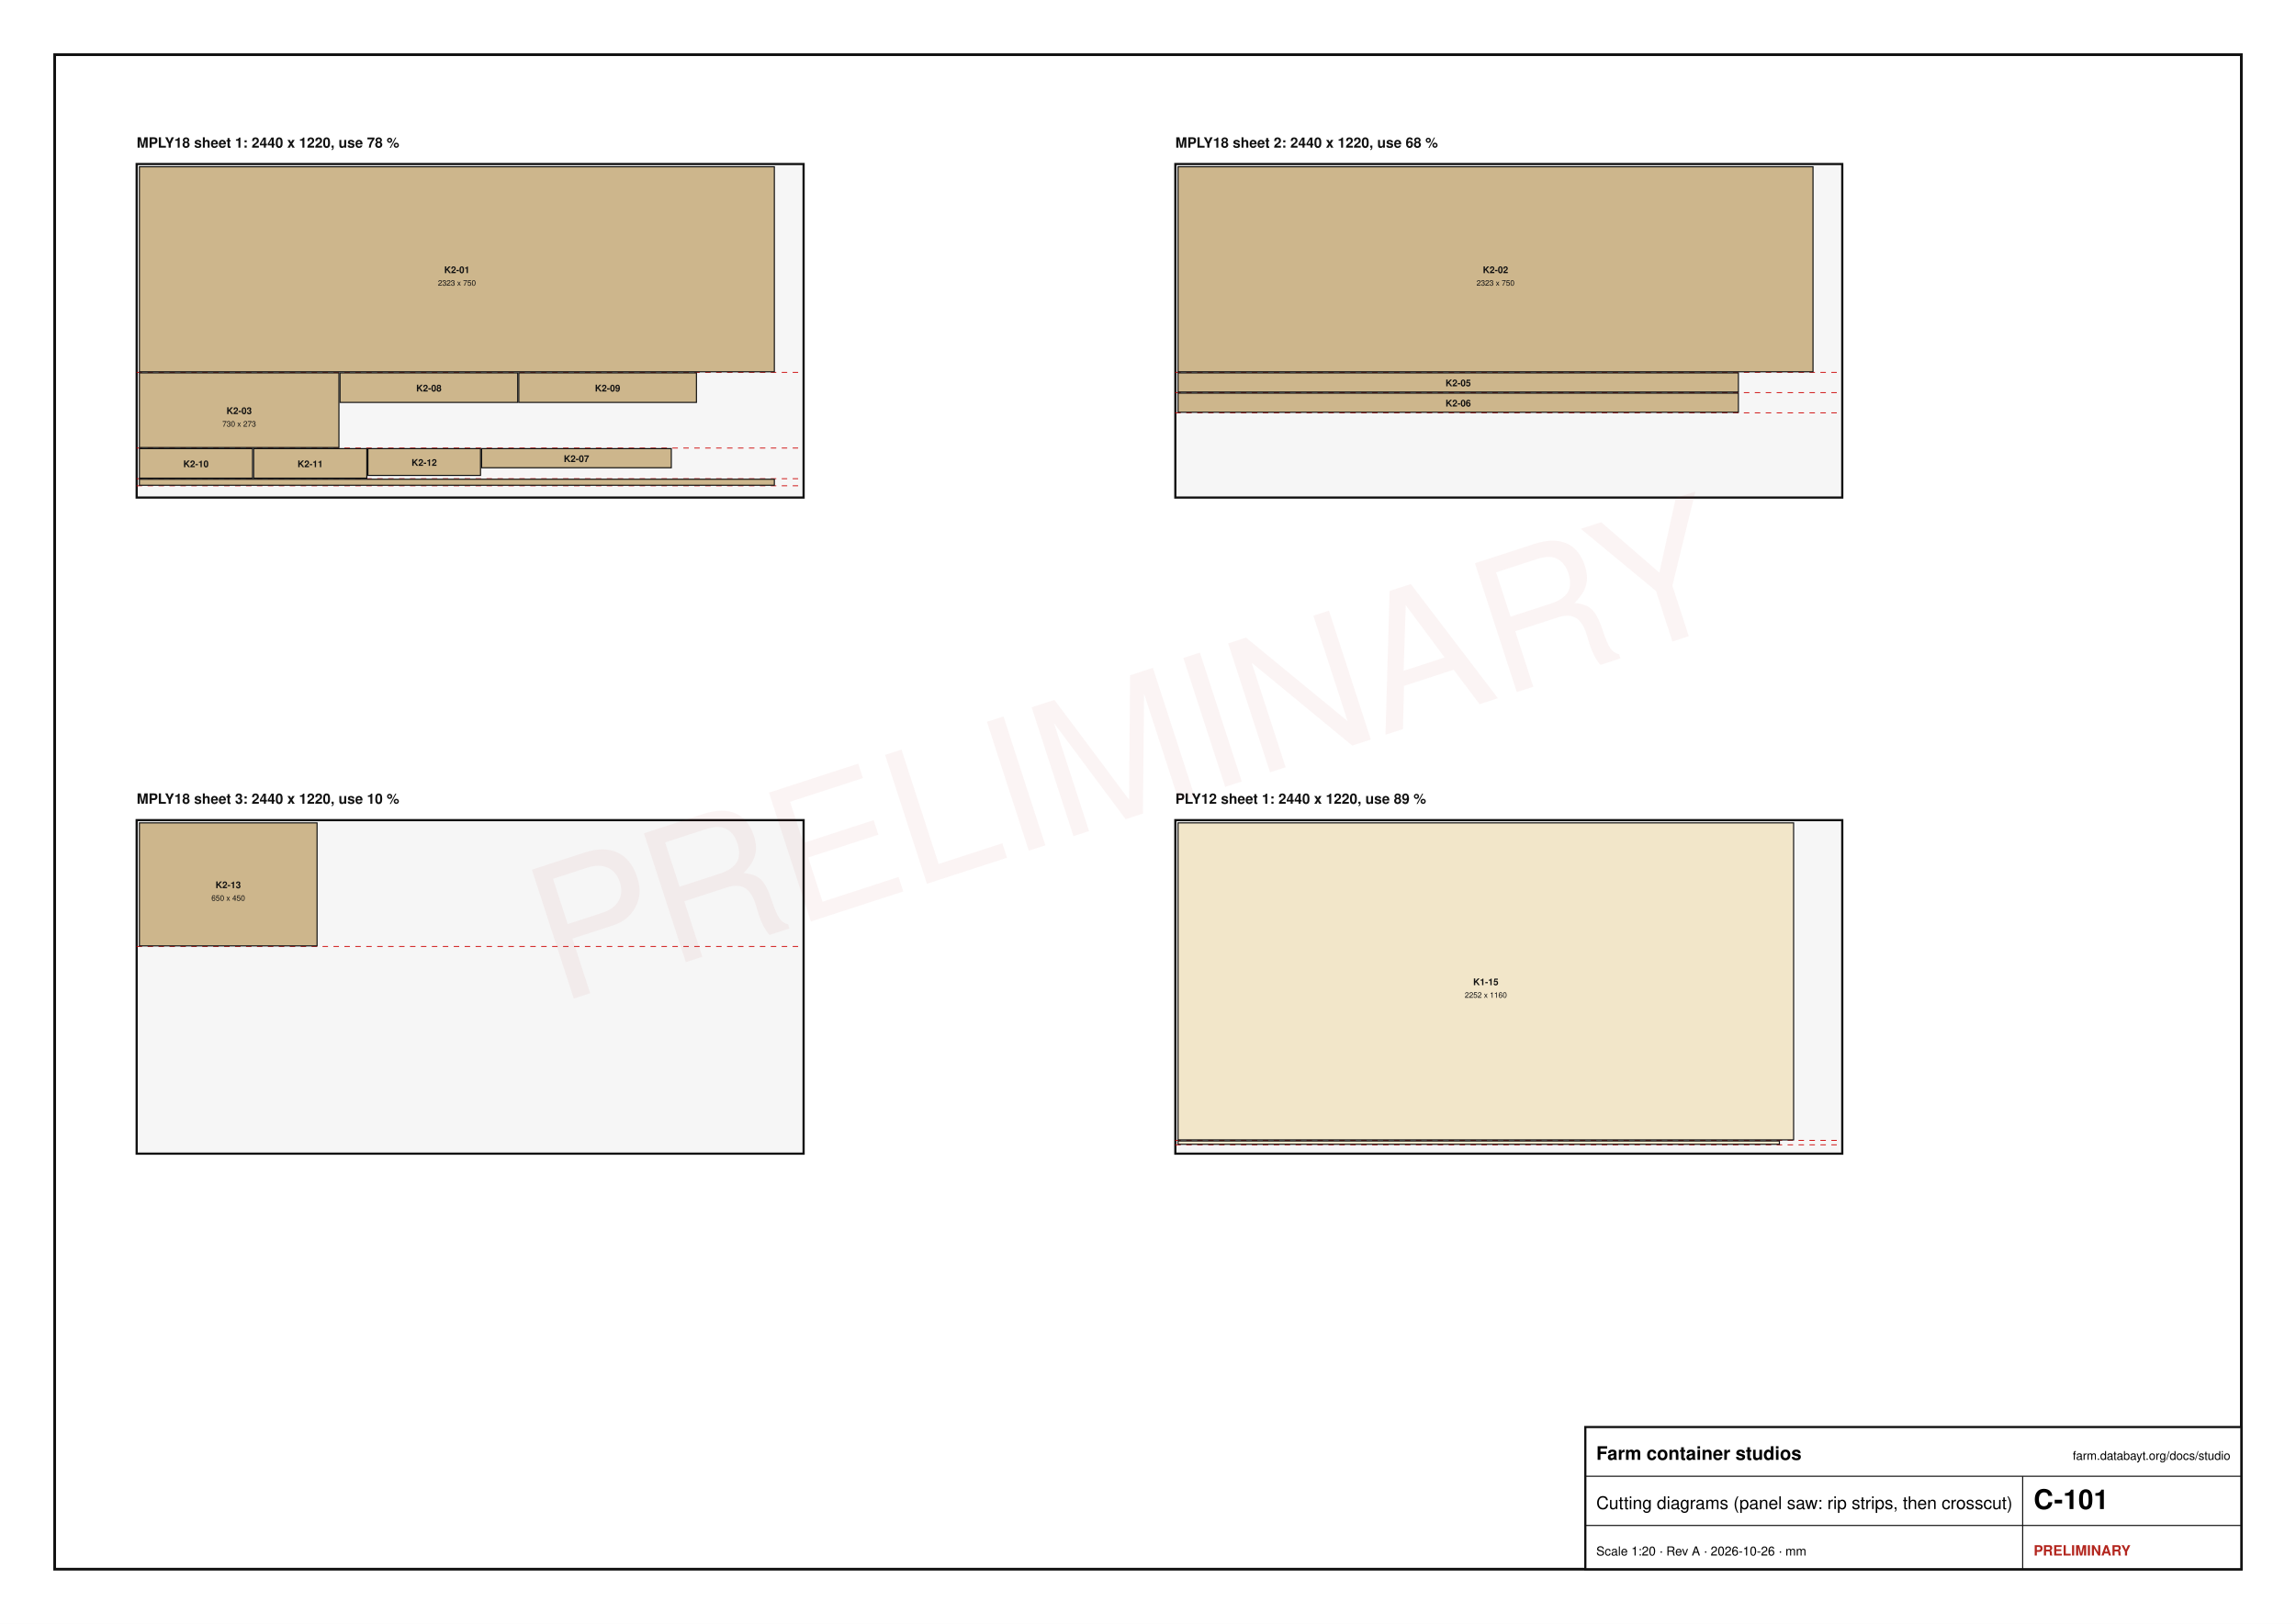
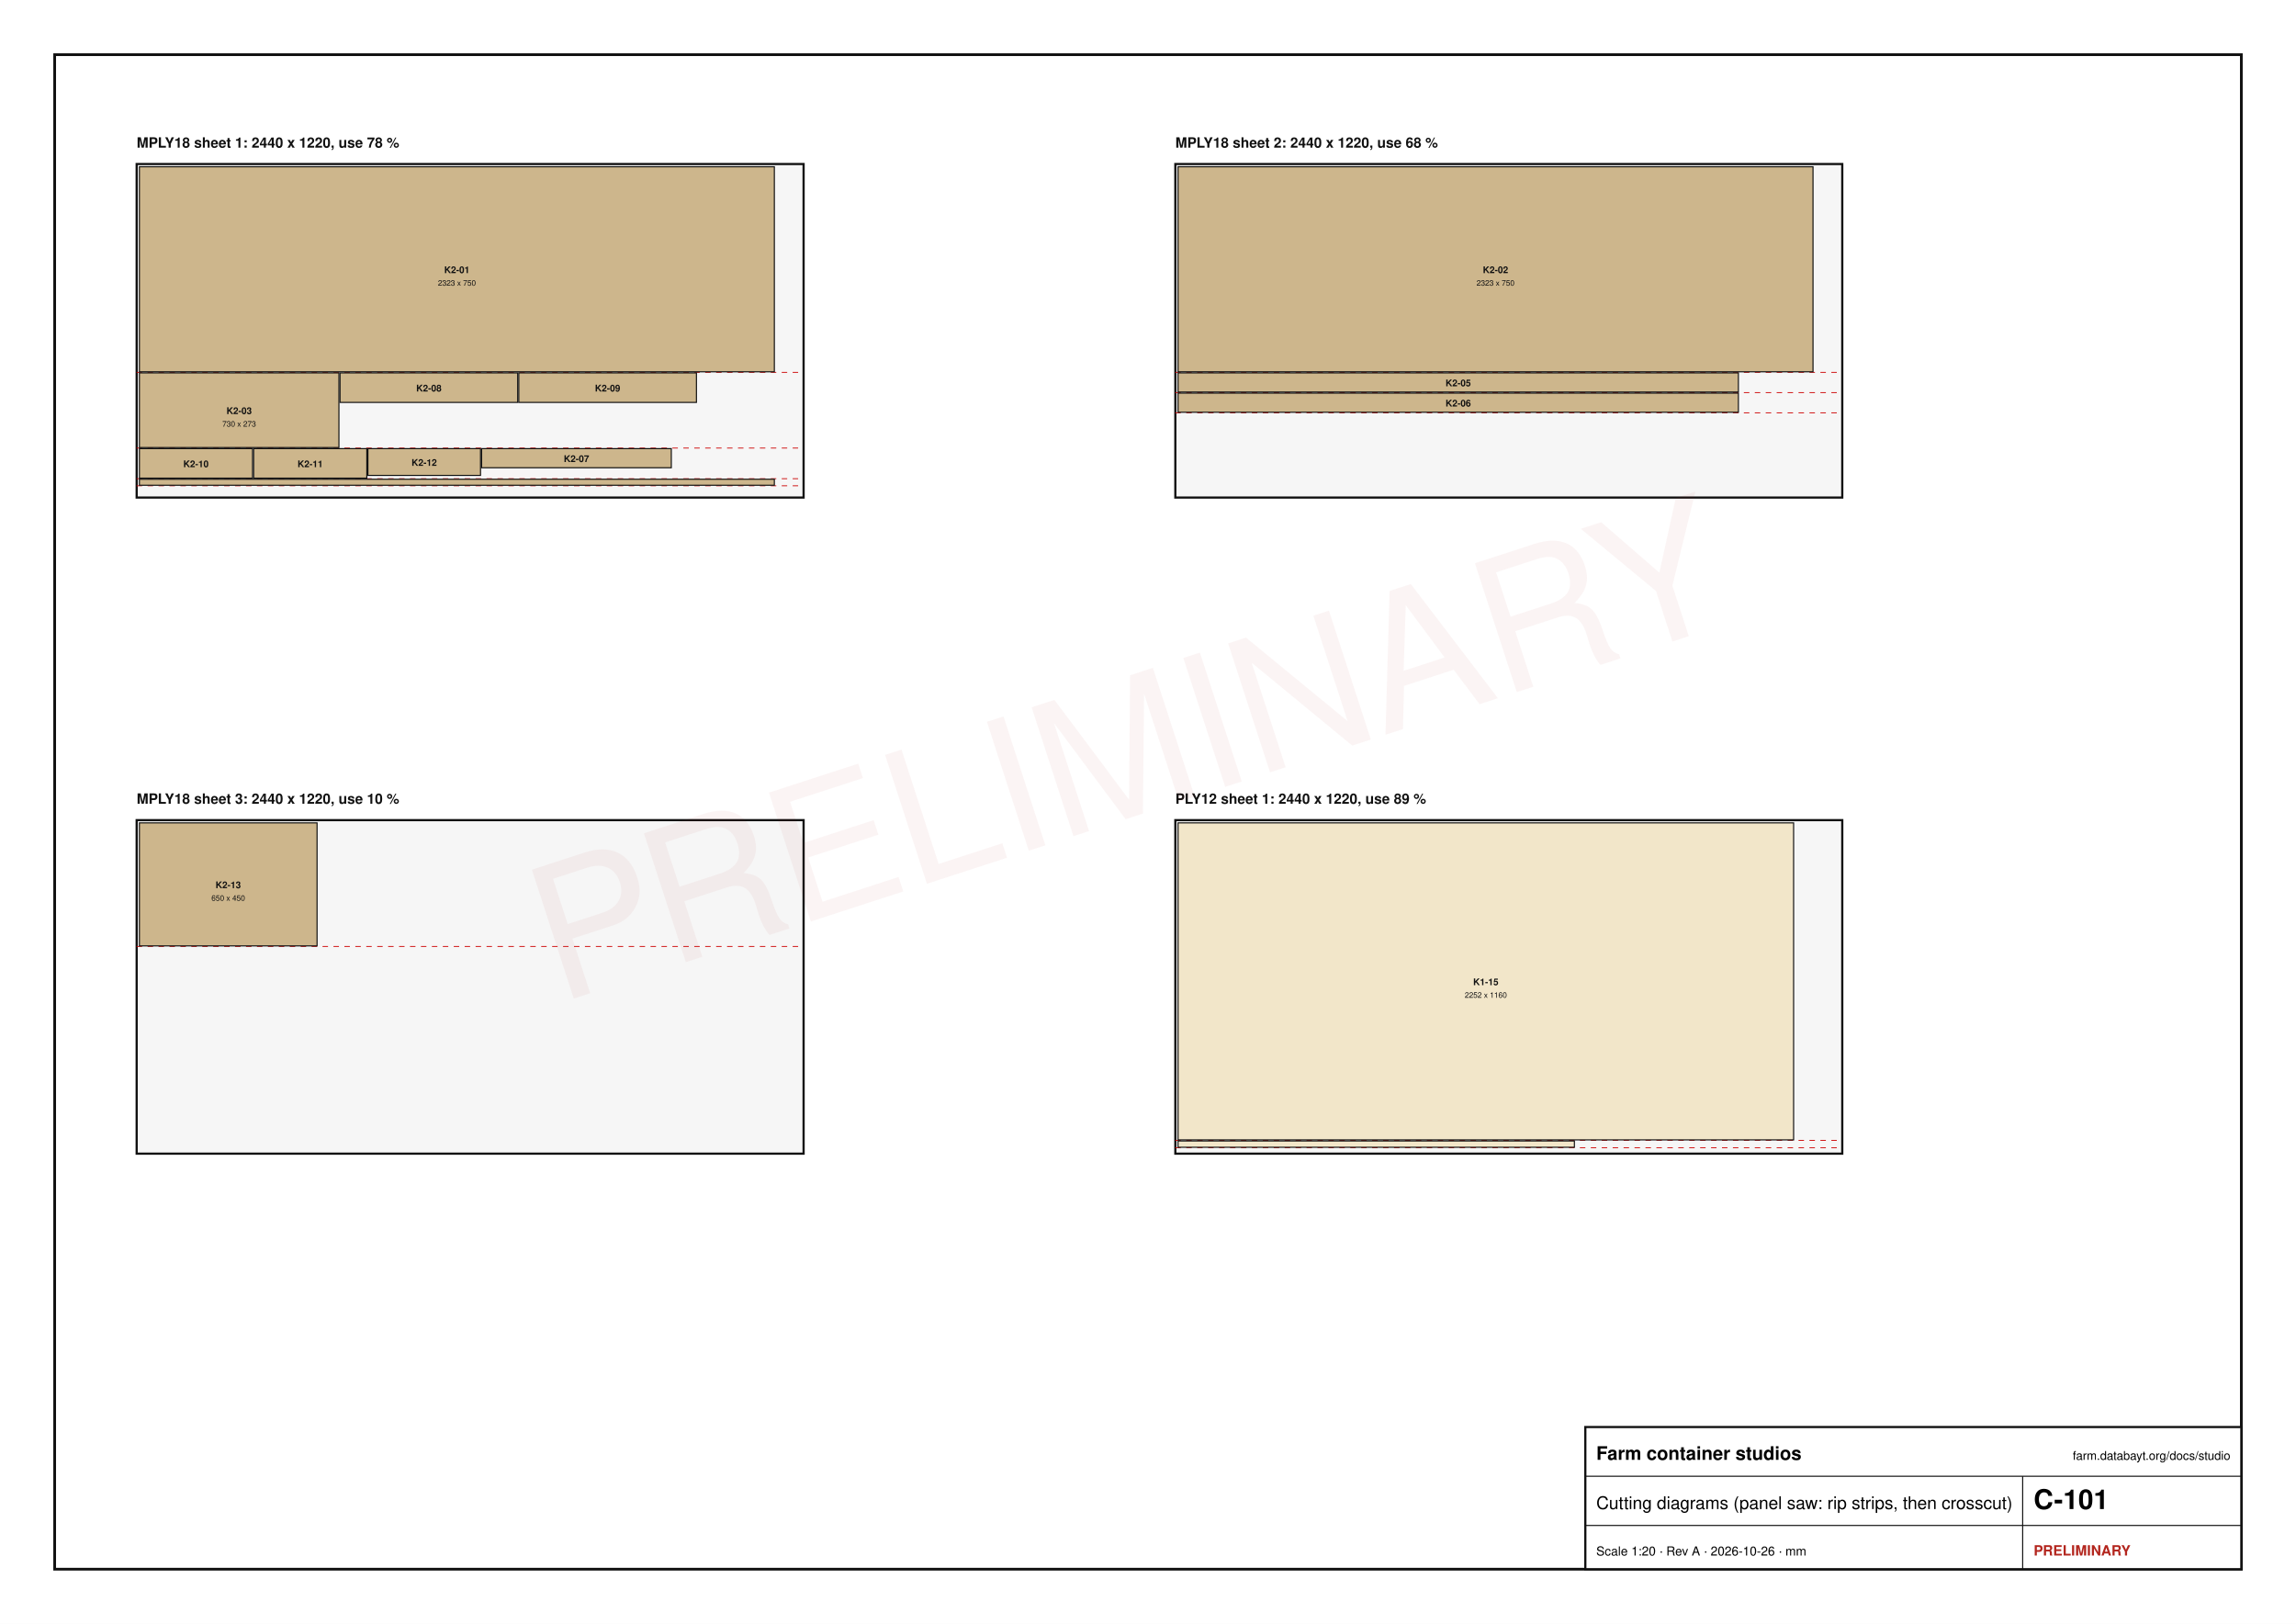
<svg xmlns="http://www.w3.org/2000/svg" width="420mm" height="297mm" viewBox="0 0 420 297" font-family="Helvetica, Arial, sans-serif">
  <rect x="0" y="0" width="420" height="297" fill="#fff" />
  <rect x="10" y="10" width="400" height="277" fill="none" stroke="#111" stroke-width="0.5" />
  <text x="25" y="27" font-size="2.6" text-anchor="start" font-weight="bold" fill="#111">MPLY18 sheet 1: 2440 x 1220, use 78 %</text>
  <rect x="25" y="30" width="122" height="61" fill="#f6f6f6" stroke="#111" stroke-width="0.4" />
  <line x1="25" y1="68.1" x2="147" y2="68.1" stroke="#c00" stroke-width="0.15" stroke-dasharray="1,1" />
  <line x1="25" y1="81.95" x2="147" y2="81.95" stroke="#c00" stroke-width="0.15" stroke-dasharray="1,1" />
  <line x1="25" y1="87.55" x2="147" y2="87.55" stroke="#c00" stroke-width="0.15" stroke-dasharray="1,1" />
  <line x1="25" y1="88.85" x2="147" y2="88.85" stroke="#c00" stroke-width="0.15" stroke-dasharray="1,1" />
  <rect x="25.5" y="30.5" width="116.15" height="37.5" fill="#cdb68c" stroke="#111" stroke-width="0.2" />
  <text x="83.58" y="49.95" font-size="1.7" text-anchor="middle" font-weight="bold" fill="#111">K2-01</text>
  <text x="83.58" y="52.25" font-size="1.4" text-anchor="middle" font-weight="normal" fill="#111">2323 x 750</text>
  <rect x="25.5" y="68.2" width="36.5" height="13.65" fill="#cdb68c" stroke="#111" stroke-width="0.2" />
  <text x="43.75" y="75.73" font-size="1.7" text-anchor="middle" font-weight="bold" fill="#111">K2-03</text>
  <text x="43.75" y="78.03" font-size="1.4" text-anchor="middle" font-weight="normal" fill="#111">730 x 273</text>
  <rect x="62.2" y="68.2" width="32.5" height="5.4" fill="#cdb68c" stroke="#111" stroke-width="0.2" />
  <text x="78.45" y="71.6" font-size="1.7" text-anchor="middle" font-weight="bold" fill="#111">K2-08</text>
  <rect x="94.9" y="68.2" width="32.5" height="5.4" fill="#cdb68c" stroke="#111" stroke-width="0.2" />
  <text x="111.15" y="71.6" font-size="1.7" text-anchor="middle" font-weight="bold" fill="#111">K2-09</text>
  <rect x="25.5" y="82.05" width="20.7" height="5.4" fill="#cdb68c" stroke="#111" stroke-width="0.2" />
  <text x="35.85" y="85.45" font-size="1.7" text-anchor="middle" font-weight="bold" fill="#111">K2-10</text>
  <rect x="46.4" y="82.05" width="20.7" height="5.4" fill="#cdb68c" stroke="#111" stroke-width="0.2" />
  <text x="56.75" y="85.45" font-size="1.7" text-anchor="middle" font-weight="bold" fill="#111">K2-11</text>
  <rect x="67.3" y="82.05" width="20.6" height="4.9" fill="#cdb68c" stroke="#111" stroke-width="0.2" />
  <text x="77.6" y="85.2" font-size="1.7" text-anchor="middle" font-weight="bold" fill="#111">K2-12</text>
  <rect x="88.1" y="82.05" width="34.7" height="3.5" fill="#cdb68c" stroke="#111" stroke-width="0.2" />
  <text x="105.45" y="84.5" font-size="1.7" text-anchor="middle" font-weight="bold" fill="#111">K2-07</text>
  <rect x="25.5" y="87.65" width="116.15" height="1.1" fill="#cdb68c" stroke="#111" stroke-width="0.2" />
  <text x="215" y="27" font-size="2.6" text-anchor="start" font-weight="bold" fill="#111">MPLY18 sheet 2: 2440 x 1220, use 68 %</text>
  <rect x="215" y="30" width="122" height="61" fill="#f6f6f6" stroke="#111" stroke-width="0.4" />
  <line x1="215" y1="68.1" x2="337" y2="68.1" stroke="#c00" stroke-width="0.15" stroke-dasharray="1,1" />
  <line x1="215" y1="71.8" x2="337" y2="71.8" stroke="#c00" stroke-width="0.15" stroke-dasharray="1,1" />
  <line x1="215" y1="75.5" x2="337" y2="75.5" stroke="#c00" stroke-width="0.15" stroke-dasharray="1,1" />
  <rect x="215.5" y="30.5" width="116.15" height="37.5" fill="#cdb68c" stroke="#111" stroke-width="0.2" />
  <text x="273.57" y="49.95" font-size="1.7" text-anchor="middle" font-weight="bold" fill="#111">K2-02</text>
  <text x="273.57" y="52.25" font-size="1.4" text-anchor="middle" font-weight="normal" fill="#111">2323 x 750</text>
  <rect x="215.5" y="68.2" width="102.5" height="3.5" fill="#cdb68c" stroke="#111" stroke-width="0.2" />
  <text x="266.75" y="70.65" font-size="1.7" text-anchor="middle" font-weight="bold" fill="#111">K2-05</text>
  <rect x="215.5" y="71.9" width="102.5" height="3.5" fill="#cdb68c" stroke="#111" stroke-width="0.2" />
  <text x="266.75" y="74.35" font-size="1.7" text-anchor="middle" font-weight="bold" fill="#111">K2-06</text>
  <text x="25" y="147" font-size="2.6" text-anchor="start" font-weight="bold" fill="#111">MPLY18 sheet 3: 2440 x 1220, use 10 %</text>
  <rect x="25" y="150" width="122" height="61" fill="#f6f6f6" stroke="#111" stroke-width="0.4" />
  <line x1="25" y1="173.1" x2="147" y2="173.1" stroke="#c00" stroke-width="0.15" stroke-dasharray="1,1" />
  <rect x="25.5" y="150.5" width="32.5" height="22.5" fill="#cdb68c" stroke="#111" stroke-width="0.2" />
  <text x="41.75" y="162.45" font-size="1.7" text-anchor="middle" font-weight="bold" fill="#111">K2-13</text>
  <text x="41.75" y="164.75" font-size="1.4" text-anchor="middle" font-weight="normal" fill="#111">650 x 450</text>
  <text x="215" y="147" font-size="2.6" text-anchor="start" font-weight="bold" fill="#111">PLY12 sheet 1: 2440 x 1220, use 89 %</text>
  <rect x="215" y="150" width="122" height="61" fill="#f6f6f6" stroke="#111" stroke-width="0.4" />
  <line x1="215" y1="208.58" x2="337" y2="208.58" stroke="#c00" stroke-width="0.15" stroke-dasharray="1,1" />
-   <line x1="215" y1="209.38" x2="337" y2="209.38" stroke="#c00" stroke-width="0.15" stroke-dasharray="1,1" />
+   <line x1="215" y1="209.93" x2="337" y2="209.93" stroke="#c00" stroke-width="0.15" stroke-dasharray="1,1" />
  <rect x="215.5" y="150.5" width="112.6" height="57.98" fill="#f2e6c9" stroke="#111" stroke-width="0.2" />
  <text x="271.8" y="180.19" font-size="1.7" text-anchor="middle" font-weight="bold" fill="#111">K1-15</text>
  <text x="271.8" y="182.49" font-size="1.4" text-anchor="middle" font-weight="normal" fill="#111">2252 x 1160</text>
-   <rect x="215.5" y="208.68" width="110" height="0.6" fill="#f2e6c9" stroke="#111" stroke-width="0.2" />
+   <rect x="215.5" y="208.68" width="72.5" height="1.15" fill="#f2e6c9" stroke="#111" stroke-width="0.2" />
  <rect x="290" y="261" width="120" height="26" fill="#fff" stroke="#111" stroke-width="0.4" />
  <line x1="290" y1="270" x2="410" y2="270" stroke="#111" stroke-width="0.2" />
  <line x1="290" y1="279" x2="410" y2="279" stroke="#111" stroke-width="0.2" />
  <line x1="370" y1="270" x2="370" y2="287" stroke="#111" stroke-width="0.2" />
  <text x="292" y="267" font-size="3.4" font-weight="bold">Farm container studios</text>
  <text x="408" y="267" font-size="2.2" text-anchor="end">farm.databayt.org/docs/studio</text>
  <text x="292" y="276" font-size="3.2">Cutting diagrams (panel saw: rip strips, then crosscut)</text>
  <text x="372" y="276" font-size="5" font-weight="bold">C-101</text>
  <text x="292" y="284.5" font-size="2.3">Scale 1:20 · Rev A · 2026-10-26 · mm</text>
  <text x="372" y="284.5" font-size="2.6" font-weight="bold" fill="#b3261e">PRELIMINARY</text>
  <text x="210.0" y="148.5" font-size="34" fill="#b3261e" fill-opacity="0.05" text-anchor="middle" transform="rotate(-18 210.0 148.5)">PRELIMINARY</text>
</svg>
